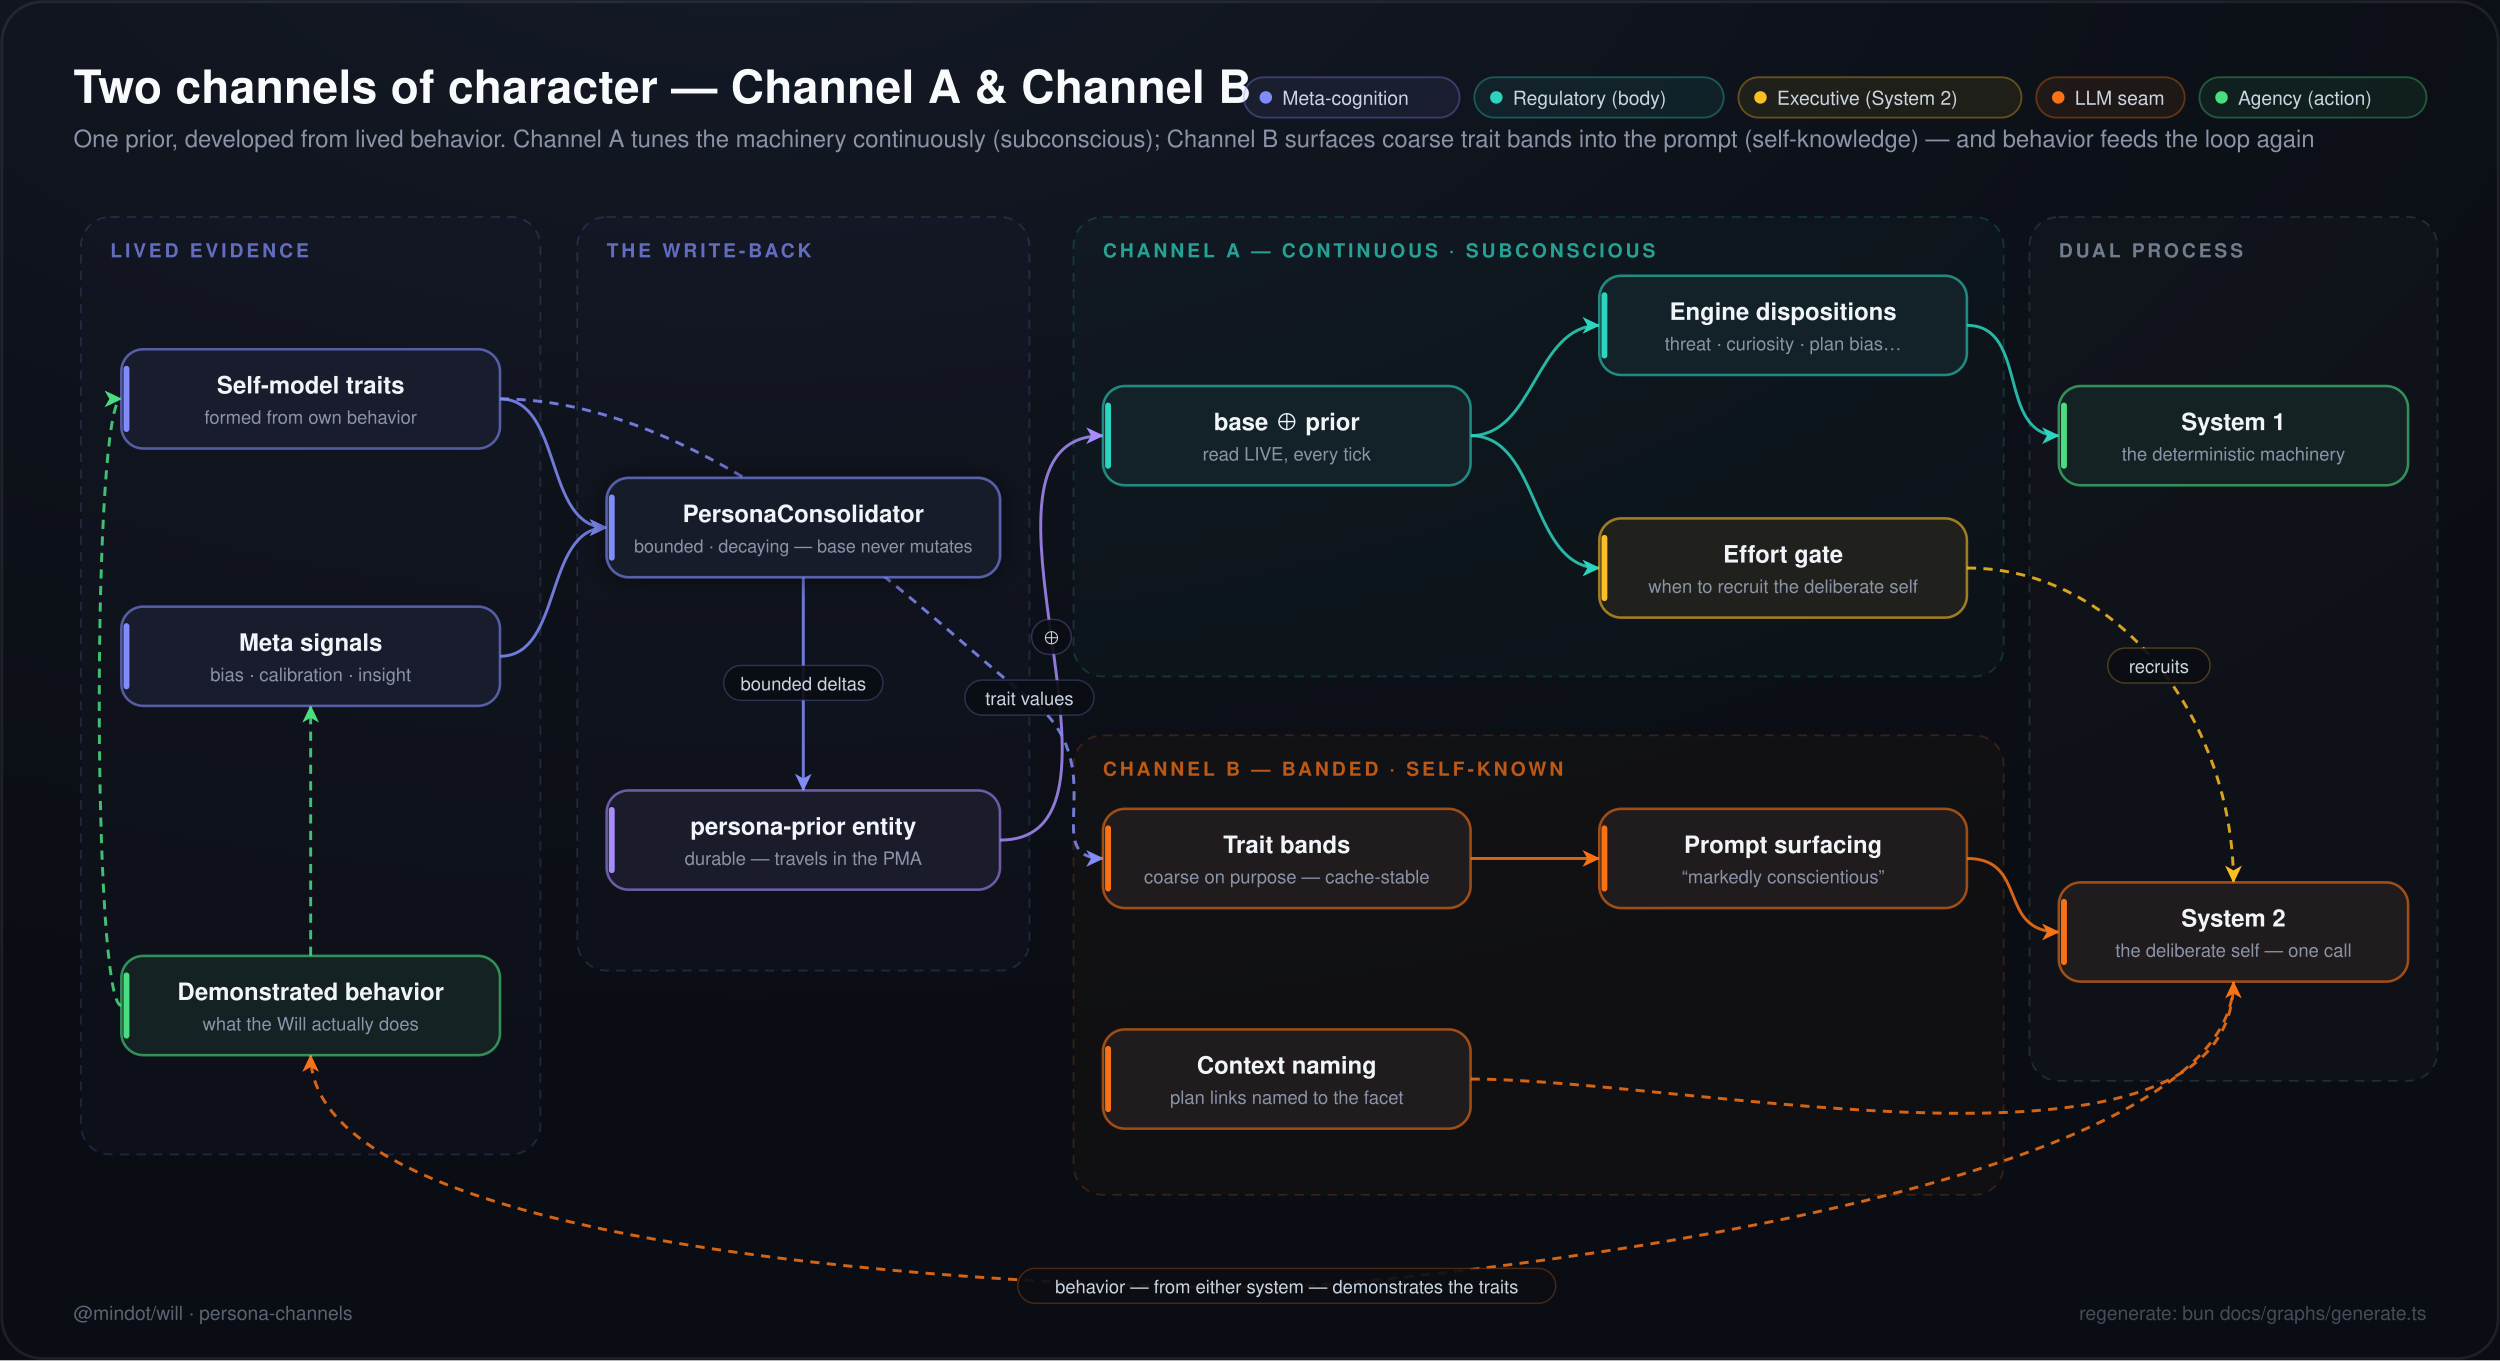
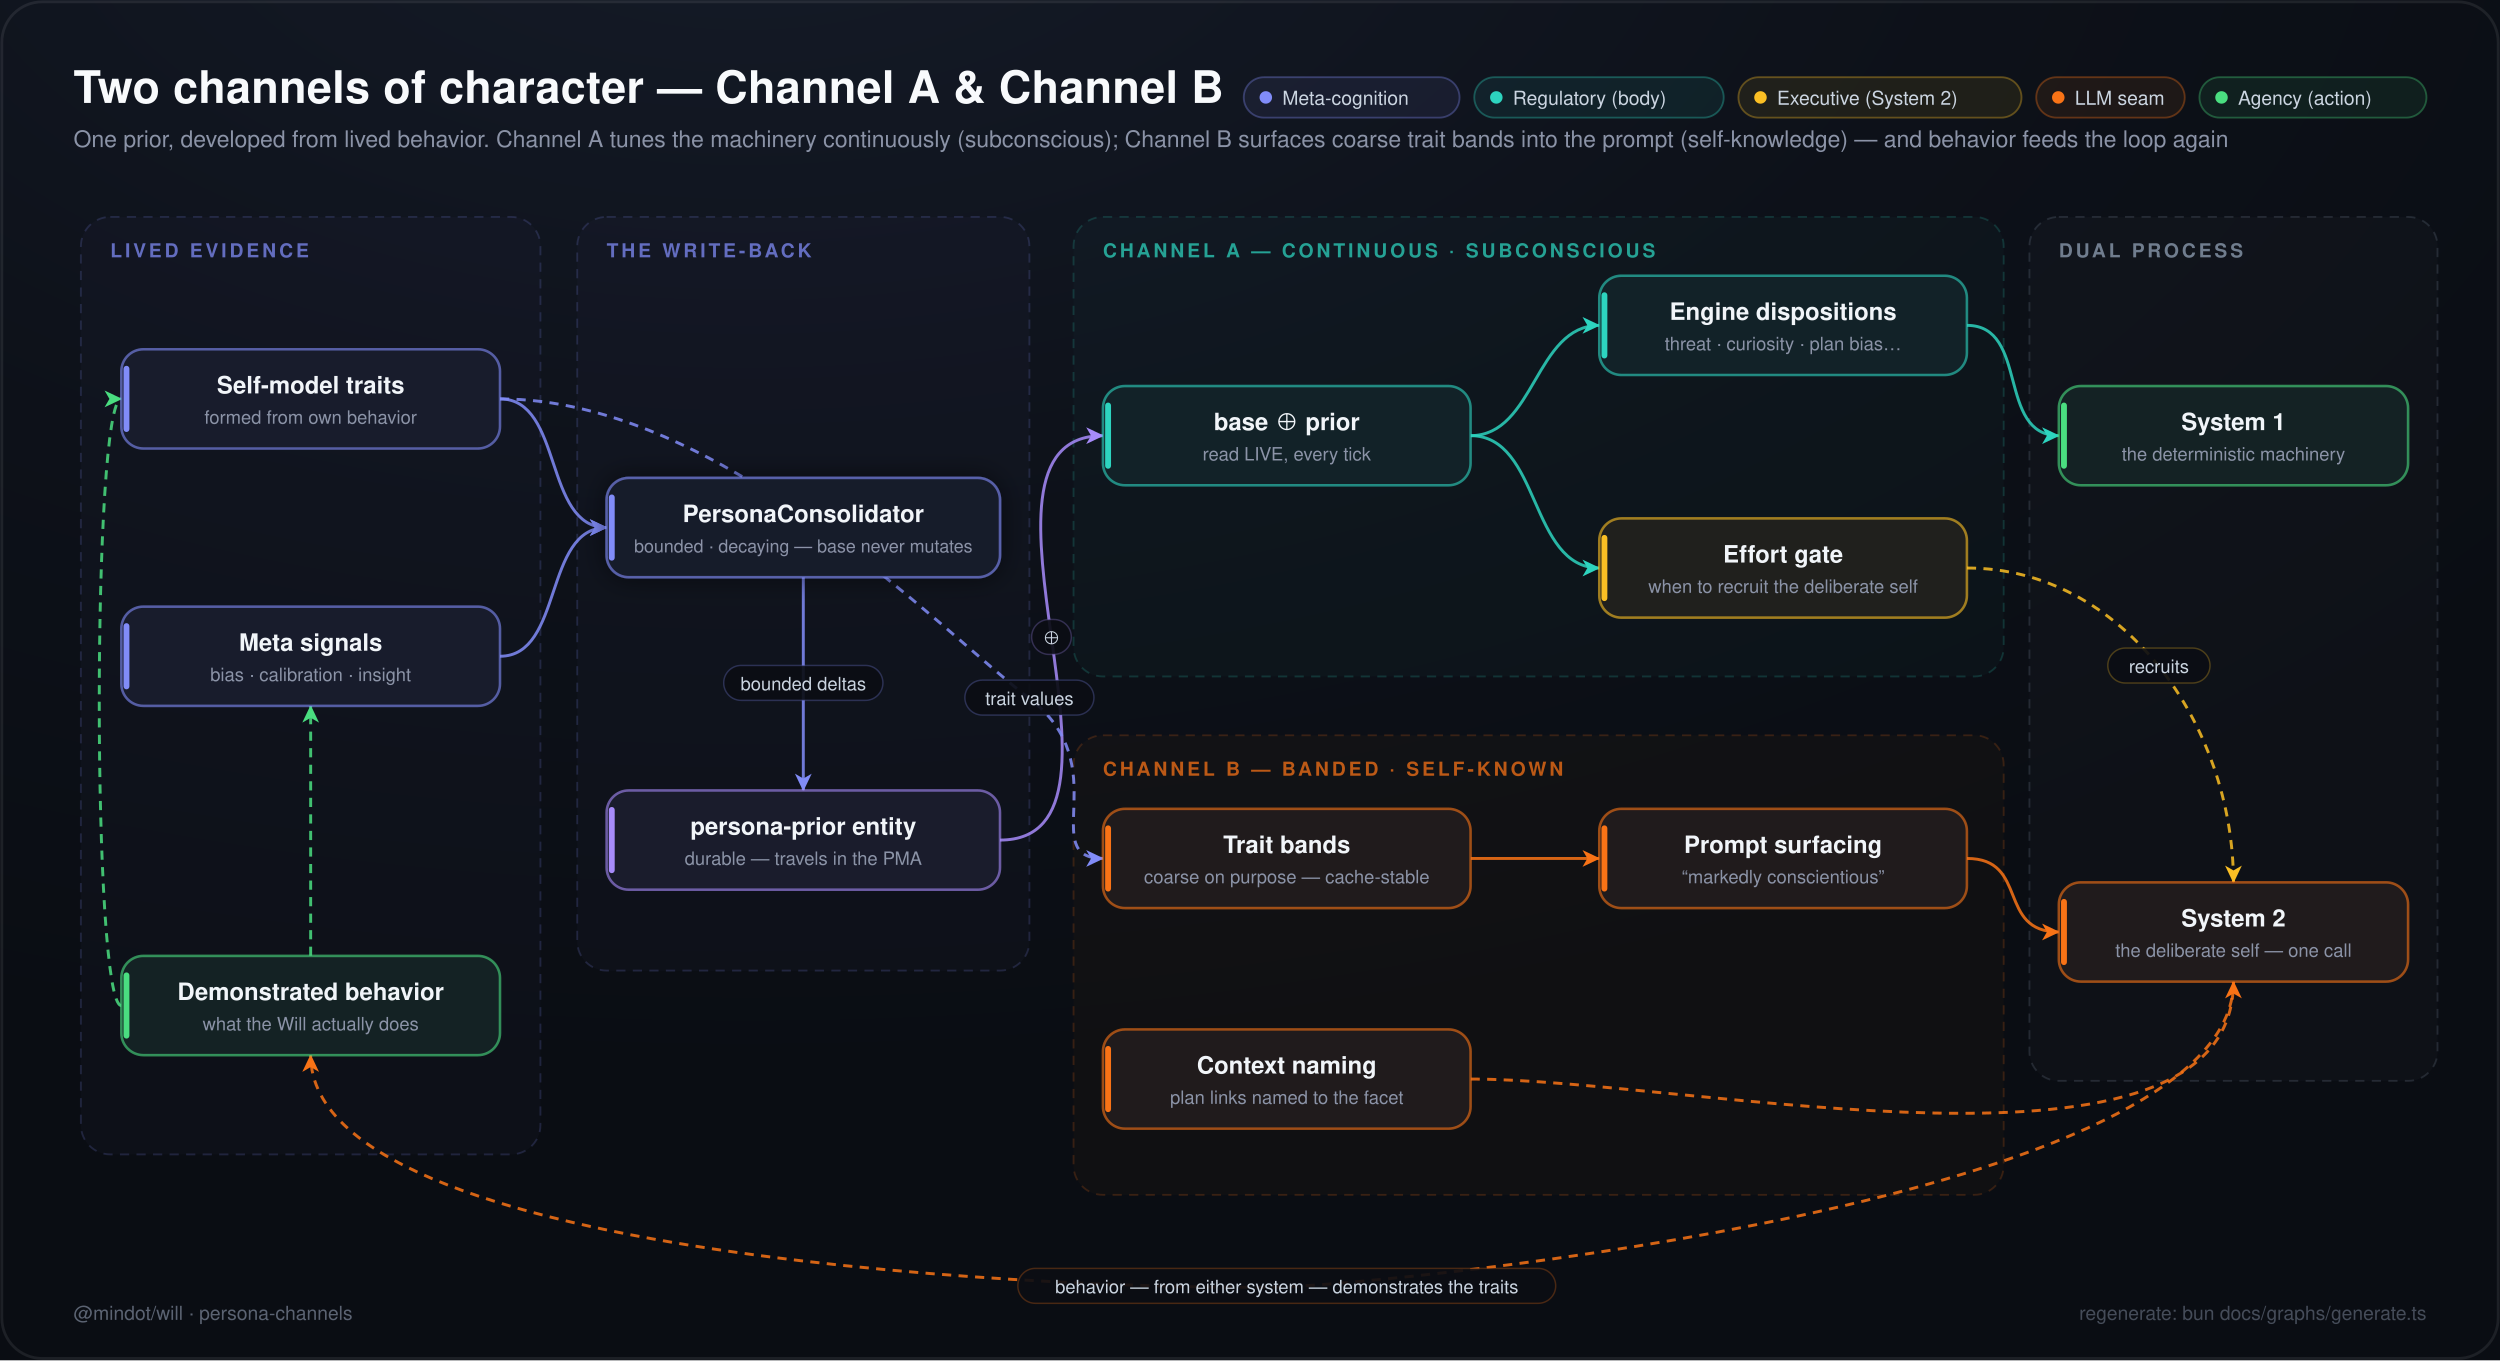
<svg xmlns="http://www.w3.org/2000/svg" width="1360" height="740" viewBox="0 0 1360 740" font-family="ui-sans-serif,-apple-system,'Segoe UI',Helvetica,Arial,sans-serif">
  <defs>
    <radialGradient id="sky" cx="30%" cy="-10%" r="90%">
      <stop offset="0%" stop-color="#151b28" />
      <stop offset="55%" stop-color="#0d1119" />
      <stop offset="100%" stop-color="#0a0d13" />
    </radialGradient>
    <filter id="glow" x="-60%" y="-60%" width="220%" height="220%">
      <feDropShadow dx="0" dy="0" stdDeviation="7" flood-opacity="0.55" />
    </filter>
    <marker id="arr-4ade80" viewBox="0 0 10 10" refX="8.4" refY="5" markerWidth="7.5" markerHeight="7.5" orient="auto-start-reverse">
      <path d="M 0.8 1.2 L 8.8 5 L 0.8 8.8 L 3 5 Z" fill="#4ade80" />
    </marker>
    <marker id="arr-818cf8" viewBox="0 0 10 10" refX="8.4" refY="5" markerWidth="7.5" markerHeight="7.5" orient="auto-start-reverse">
      <path d="M 0.8 1.2 L 8.8 5 L 0.8 8.8 L 3 5 Z" fill="#818cf8" />
    </marker>
    <marker id="arr-a78bfa" viewBox="0 0 10 10" refX="8.4" refY="5" markerWidth="7.5" markerHeight="7.5" orient="auto-start-reverse">
      <path d="M 0.8 1.2 L 8.8 5 L 0.8 8.8 L 3 5 Z" fill="#a78bfa" />
    </marker>
    <marker id="arr-2dd4bf" viewBox="0 0 10 10" refX="8.4" refY="5" markerWidth="7.5" markerHeight="7.5" orient="auto-start-reverse">
      <path d="M 0.8 1.2 L 8.8 5 L 0.8 8.8 L 3 5 Z" fill="#2dd4bf" />
    </marker>
    <marker id="arr-fbbf24" viewBox="0 0 10 10" refX="8.4" refY="5" markerWidth="7.5" markerHeight="7.5" orient="auto-start-reverse">
      <path d="M 0.8 1.2 L 8.8 5 L 0.8 8.8 L 3 5 Z" fill="#fbbf24" />
    </marker>
    <marker id="arr-f97316" viewBox="0 0 10 10" refX="8.4" refY="5" markerWidth="7.5" markerHeight="7.5" orient="auto-start-reverse">
      <path d="M 0.8 1.2 L 8.8 5 L 0.8 8.8 L 3 5 Z" fill="#f97316" />
    </marker>
  </defs>
  <rect width="1360" height="740" fill="url(#sky)" />
  <rect x="1" y="1" width="1358" height="738" rx="22" fill="none" stroke="#ffffff14" stroke-width="1.5" />
-   <text x="40" y="56" font-size="25" font-weight="700" fill="#f8fafc" letter-spacing="0.2">Two channels of character — Channel A &amp; Channel B</text>
-   <text x="40" y="80" font-size="13" fill="#8b93a7">One prior, developed from lived behavior. Channel A tunes the machinery continuously (subconscious); Channel B surfaces coarse trait bands into the prompt (self-knowledge) — and behavior feeds the loop again</text>
+   <text x="40" y="56" font-size="24.4" font-weight="700" fill="#f8fafc" letter-spacing="0.2">Two channels of character — Channel A &amp; Channel B</text>
+   <text x="40" y="80" font-size="12.5" fill="#8b93a7">One prior, developed from lived behavior. Channel A tunes the machinery continuously (subconscious); Channel B surfaces coarse trait bands into the prompt (self-knowledge) — and behavior feeds the loop again</text>
  <rect x="1196.5" y="42" width="123.5" height="22" rx="11" fill="#4ade8014" stroke="#4ade8055" stroke-width="1" />
  <circle cx="1208.5" cy="53" r="3.4" fill="#4ade80" />
  <text x="1217.5" y="57" font-size="10.5" fill="#cbd5e1">Agency (action)</text>
  <rect x="1107.7" y="42" width="80.8" height="22" rx="11" fill="#f9731614" stroke="#f9731655" stroke-width="1" />
  <circle cx="1119.7" cy="53" r="3.4" fill="#f97316" />
  <text x="1128.7" y="57" font-size="10.5" fill="#cbd5e1">LLM seam</text>
  <rect x="945.7" y="42" width="154" height="22" rx="11" fill="#fbbf2414" stroke="#fbbf2455" stroke-width="1" />
  <circle cx="957.7" cy="53" r="3.4" fill="#fbbf24" />
  <text x="966.7" y="57" font-size="10.5" fill="#cbd5e1">Executive (System 2)</text>
  <rect x="802" y="42" width="135.7" height="22" rx="11" fill="#2dd4bf14" stroke="#2dd4bf55" stroke-width="1" />
  <circle cx="814" cy="53" r="3.4" fill="#2dd4bf" />
  <text x="823" y="57" font-size="10.5" fill="#cbd5e1">Regulatory (body)</text>
  <rect x="676.6" y="42" width="117.4" height="22" rx="11" fill="#818cf814" stroke="#818cf855" stroke-width="1" />
  <circle cx="688.6" cy="53" r="3.4" fill="#818cf8" />
  <text x="697.6" y="57" font-size="10.5" fill="#cbd5e1">Meta-cognition</text>
  <rect x="44" y="118" width="250" height="510" rx="16" fill="#818cf807" stroke="#818cf82e" stroke-width="1" stroke-dasharray="5 4" />
  <text x="60" y="140" font-size="10.5" font-weight="700" letter-spacing="1.6" fill="#818cf8bb">LIVED EVIDENCE</text>
  <rect x="314" y="118" width="246" height="410" rx="16" fill="#818cf807" stroke="#818cf82e" stroke-width="1" stroke-dasharray="5 4" />
  <text x="330" y="140" font-size="10.5" font-weight="700" letter-spacing="1.6" fill="#818cf8bb">THE WRITE-BACK</text>
  <rect x="584" y="118" width="506" height="250" rx="16" fill="#2dd4bf07" stroke="#2dd4bf2e" stroke-width="1" stroke-dasharray="5 4" />
  <text x="600" y="140" font-size="10.5" font-weight="700" letter-spacing="1.6" fill="#2dd4bfbb">CHANNEL A — CONTINUOUS · SUBCONSCIOUS</text>
  <rect x="584" y="400" width="506" height="250" rx="16" fill="#f9731607" stroke="#f973162e" stroke-width="1" stroke-dasharray="5 4" />
  <text x="600" y="422" font-size="10.5" font-weight="700" letter-spacing="1.6" fill="#f97316bb">CHANNEL B — BANDED · SELF-KNOWN</text>
  <rect x="1104" y="118" width="222" height="470" rx="16" fill="#94a3b807" stroke="#94a3b82e" stroke-width="1" stroke-dasharray="5 4" />
  <text x="1120" y="140" font-size="10.5" font-weight="700" letter-spacing="1.6" fill="#94a3b8bb">DUAL PROCESS</text>
  <path d="M 66 547 C 50 547, 50 217, 66 217" fill="none" stroke="#4ade80" stroke-width="1.6" stroke-opacity="0.85" stroke-dasharray="5 4" marker-end="url(#arr-4ade80)" />
  <path d="M 169 520 C 169 468.32, 169 435.68, 169 384" fill="none" stroke="#4ade80" stroke-width="1.6" stroke-opacity="0.85" stroke-dasharray="5 4" marker-end="url(#arr-4ade80)" />
  <path d="M 272 217 C 306.544 217, 295.456 287, 330 287" fill="none" stroke="#818cf8" stroke-width="1.6" stroke-opacity="0.85" marker-end="url(#arr-818cf8)" />
  <path d="M 272 357 C 306.544 357, 295.456 287, 330 287" fill="none" stroke="#818cf8" stroke-width="1.6" stroke-opacity="0.85" marker-end="url(#arr-818cf8)" />
  <path d="M 437 314 C 437 358.08, 437 385.92, 437 430" fill="none" stroke="#818cf8" stroke-width="1.6" stroke-opacity="0.85" marker-end="url(#arr-818cf8)" />
-   <rect x="393.7" y="362" width="86.6" height="19" rx="9.5" fill="#0b0e14" fill-opacity="0.92" stroke="#818cf844" stroke-width="0.8" />
-   <text x="437" y="375.5" font-size="10" fill="#cbd5e1" text-anchor="middle">bounded deltas</text>
  <path d="M 544 457 C 630.266 457, 513.734 237, 600 237" fill="none" stroke="#a78bfa" stroke-width="1.6" stroke-opacity="0.85" marker-end="url(#arr-a78bfa)" />
-   <rect x="561.2" y="337" width="21.6" height="19" rx="9.5" fill="#0b0e14" fill-opacity="0.92" stroke="#a78bfa44" stroke-width="0.8" />
-   <text x="572" y="350.5" font-size="10" fill="#cbd5e1" text-anchor="middle">⊕</text>
  <path d="M 272 217 C 392 217, 512.281 343.629, 560 380 C 607.719 416.371, 563.613 467, 600 467" fill="none" stroke="#818cf8" stroke-width="1.6" stroke-opacity="0.85" stroke-dasharray="5 4" marker-end="url(#arr-818cf8)" />
-   <rect x="524.9" y="370" width="70.2" height="19" rx="9.5" fill="#0b0e14" fill-opacity="0.92" stroke="#818cf844" stroke-width="0.8" />
-   <text x="560" y="383.5" font-size="10" fill="#cbd5e1" text-anchor="middle">trait values</text>
  <path d="M 800 237 C 835.034 237, 834.966 177, 870 177" fill="none" stroke="#2dd4bf" stroke-width="1.6" stroke-opacity="0.85" marker-end="url(#arr-2dd4bf)" />
  <path d="M 800 237 C 838.159 237, 831.841 309, 870 309" fill="none" stroke="#2dd4bf" stroke-width="1.6" stroke-opacity="0.85" marker-end="url(#arr-2dd4bf)" />
  <path d="M 1070 177 C 1104 177, 1086 237, 1120 237" fill="none" stroke="#2dd4bf" stroke-width="1.6" stroke-opacity="0.85" marker-end="url(#arr-2dd4bf)" />
  <path d="M 1070 309 C 1155.196 309, 1215 394.804, 1215 480" fill="none" stroke="#fbbf24" stroke-width="1.6" stroke-opacity="0.85" stroke-dasharray="5 4" marker-end="url(#arr-fbbf24)" />
-   <rect x="1146.649" y="352.551" width="55.6" height="19" rx="9.5" fill="#0b0e14" fill-opacity="0.92" stroke="#fbbf2444" stroke-width="0.8" />
-   <text x="1174.449" y="366.051" font-size="10" fill="#cbd5e1" text-anchor="middle">recruits</text>
  <path d="M 800 467 C 834 467, 836 467, 870 467" fill="none" stroke="#f97316" stroke-width="1.6" stroke-opacity="0.85" marker-end="url(#arr-f97316)" />
  <path d="M 1070 467 C 1104 467, 1086 507, 1120 507" fill="none" stroke="#f97316" stroke-width="1.6" stroke-opacity="0.85" marker-end="url(#arr-f97316)" />
  <path d="M 800 587 C 920 587, 1215 654, 1215 534" fill="none" stroke="#f97316" stroke-width="1.6" stroke-opacity="0.85" stroke-dasharray="5 4" marker-end="url(#arr-f97316)" />
  <path d="M 1215 534 C 1215 654, 759.956 697.707, 700 700 C 640.044 702.293, 169 694, 169 574" fill="none" stroke="#f97316" stroke-width="1.6" stroke-opacity="0.85" stroke-dasharray="5 4" marker-end="url(#arr-f97316)" />
-   <rect x="553.7" y="690" width="292.6" height="19" rx="9.5" fill="#0b0e14" fill-opacity="0.92" stroke="#f9731644" stroke-width="0.8" />
-   <text x="700" y="703.5" font-size="10" fill="#cbd5e1" text-anchor="middle">behavior — from either system — demonstrates the traits</text>
  <g>
    <rect x="66" y="190" width="206" height="54" rx="12" fill="#10141d" stroke="#818cf899" stroke-width="1.4" />
    <rect x="66" y="190" width="206" height="54" rx="12" fill="#818cf812" />
    <rect x="67.2" y="199" width="3.2" height="36" rx="1.6" fill="#818cf8" />
    <text x="169" y="214" font-size="13" font-weight="600" fill="#f1f5f9" text-anchor="middle">Self-model traits</text>
    <text x="169" y="230.5" font-size="10" fill="#8b93a7" text-anchor="middle">formed from own behavior</text>
  </g>
  <g>
    <rect x="66" y="330" width="206" height="54" rx="12" fill="#10141d" stroke="#818cf899" stroke-width="1.4" />
    <rect x="66" y="330" width="206" height="54" rx="12" fill="#818cf812" />
    <rect x="67.2" y="339" width="3.2" height="36" rx="1.6" fill="#818cf8" />
    <text x="169" y="354" font-size="13" font-weight="600" fill="#f1f5f9" text-anchor="middle">Meta signals</text>
    <text x="169" y="370.5" font-size="10" fill="#8b93a7" text-anchor="middle">bias · calibration · insight</text>
  </g>
  <g>
    <rect x="66" y="520" width="206" height="54" rx="12" fill="#10141d" stroke="#4ade8099" stroke-width="1.4" />
    <rect x="66" y="520" width="206" height="54" rx="12" fill="#4ade8012" />
    <rect x="67.2" y="529" width="3.2" height="36" rx="1.6" fill="#4ade80" />
    <text x="169" y="544" font-size="13" font-weight="600" fill="#f1f5f9" text-anchor="middle">Demonstrated behavior</text>
    <text x="169" y="560.5" font-size="10" fill="#8b93a7" text-anchor="middle">what the Will actually does</text>
  </g>
  <g filter="url(#glow)" color="#818cf8">
    <rect x="330" y="260" width="214" height="54" rx="12" fill="#10141d" stroke="#818cf899" stroke-width="1.4" />
    <rect x="330" y="260" width="214" height="54" rx="12" fill="#818cf812" />
    <rect x="331.2" y="269" width="3.2" height="36" rx="1.6" fill="#818cf8" />
    <text x="437" y="284" font-size="13" font-weight="600" fill="#f1f5f9" text-anchor="middle">PersonaConsolidator</text>
    <text x="437" y="300.5" font-size="9.7" fill="#8b93a7" text-anchor="middle">bounded · decaying — base never mutates</text>
  </g>
  <g>
    <rect x="330" y="430" width="214" height="54" rx="12" fill="#10141d" stroke="#a78bfa99" stroke-width="1.4" />
    <rect x="330" y="430" width="214" height="54" rx="12" fill="#a78bfa12" />
    <rect x="331.2" y="439" width="3.2" height="36" rx="1.6" fill="#a78bfa" />
    <text x="437" y="454" font-size="13" font-weight="600" fill="#f1f5f9" text-anchor="middle">persona-prior entity</text>
    <text x="437" y="470.5" font-size="10" fill="#8b93a7" text-anchor="middle">durable — travels in the PMA</text>
  </g>
  <g>
    <rect x="600" y="210" width="200" height="54" rx="12" fill="#10141d" stroke="#2dd4bf99" stroke-width="1.4" />
    <rect x="600" y="210" width="200" height="54" rx="12" fill="#2dd4bf12" />
    <rect x="601.2" y="219" width="3.2" height="36" rx="1.6" fill="#2dd4bf" />
    <text x="700" y="234" font-size="13" font-weight="600" fill="#f1f5f9" text-anchor="middle">base ⊕ prior</text>
    <text x="700" y="250.5" font-size="10" fill="#8b93a7" text-anchor="middle">read LIVE, every tick</text>
  </g>
  <g>
    <rect x="870" y="150" width="200" height="54" rx="12" fill="#10141d" stroke="#2dd4bf99" stroke-width="1.4" />
    <rect x="870" y="150" width="200" height="54" rx="12" fill="#2dd4bf12" />
    <rect x="871.2" y="159" width="3.2" height="36" rx="1.6" fill="#2dd4bf" />
    <text x="970" y="174" font-size="13" font-weight="600" fill="#f1f5f9" text-anchor="middle">Engine dispositions</text>
    <text x="970" y="190.5" font-size="10" fill="#8b93a7" text-anchor="middle">threat · curiosity · plan bias…</text>
  </g>
  <g>
    <rect x="870" y="282" width="200" height="54" rx="12" fill="#10141d" stroke="#fbbf2499" stroke-width="1.4" />
    <rect x="870" y="282" width="200" height="54" rx="12" fill="#fbbf2412" />
    <rect x="871.2" y="291" width="3.2" height="36" rx="1.6" fill="#fbbf24" />
    <text x="970" y="306" font-size="13" font-weight="600" fill="#f1f5f9" text-anchor="middle">Effort gate</text>
    <text x="970" y="322.5" font-size="10" fill="#8b93a7" text-anchor="middle">when to recruit the deliberate self</text>
  </g>
  <g>
    <rect x="600" y="440" width="200" height="54" rx="12" fill="#10141d" stroke="#f9731699" stroke-width="1.4" />
    <rect x="600" y="440" width="200" height="54" rx="12" fill="#f9731612" />
    <rect x="601.2" y="449" width="3.2" height="36" rx="1.6" fill="#f97316" />
    <text x="700" y="464" font-size="13" font-weight="600" fill="#f1f5f9" text-anchor="middle">Trait bands</text>
    <text x="700" y="480.5" font-size="10" fill="#8b93a7" text-anchor="middle">coarse on purpose — cache-stable</text>
  </g>
  <g>
    <rect x="870" y="440" width="200" height="54" rx="12" fill="#10141d" stroke="#f9731699" stroke-width="1.4" />
    <rect x="870" y="440" width="200" height="54" rx="12" fill="#f9731612" />
    <rect x="871.2" y="449" width="3.2" height="36" rx="1.6" fill="#f97316" />
    <text x="970" y="464" font-size="13" font-weight="600" fill="#f1f5f9" text-anchor="middle">Prompt surfacing</text>
    <text x="970" y="480.5" font-size="10" fill="#8b93a7" text-anchor="middle">“markedly conscientious”</text>
  </g>
  <g>
    <rect x="600" y="560" width="200" height="54" rx="12" fill="#10141d" stroke="#f9731699" stroke-width="1.4" />
    <rect x="600" y="560" width="200" height="54" rx="12" fill="#f9731612" />
    <rect x="601.2" y="569" width="3.2" height="36" rx="1.6" fill="#f97316" />
    <text x="700" y="584" font-size="13" font-weight="600" fill="#f1f5f9" text-anchor="middle">Context naming</text>
    <text x="700" y="600.5" font-size="10" fill="#8b93a7" text-anchor="middle">plan links named to the facet</text>
  </g>
  <g>
    <rect x="1120" y="210" width="190" height="54" rx="12" fill="#10141d" stroke="#4ade8099" stroke-width="1.4" />
    <rect x="1120" y="210" width="190" height="54" rx="12" fill="#4ade8012" />
    <rect x="1121.2" y="219" width="3.2" height="36" rx="1.6" fill="#4ade80" />
    <text x="1215" y="234" font-size="13" font-weight="600" fill="#f1f5f9" text-anchor="middle">System 1</text>
    <text x="1215" y="250.5" font-size="10" fill="#8b93a7" text-anchor="middle">the deterministic machinery</text>
  </g>
  <g>
    <rect x="1120" y="480" width="190" height="54" rx="12" fill="#10141d" stroke="#f9731699" stroke-width="1.4" />
    <rect x="1120" y="480" width="190" height="54" rx="12" fill="#f9731612" />
    <rect x="1121.2" y="489" width="3.2" height="36" rx="1.6" fill="#f97316" />
    <text x="1215" y="504" font-size="13" font-weight="600" fill="#f1f5f9" text-anchor="middle">System 2</text>
    <text x="1215" y="520.5" font-size="10" fill="#8b93a7" text-anchor="middle">the deliberate self — one call</text>
  </g>
+   <rect x="393.7" y="362" width="86.6" height="19" rx="9.5" fill="#0b0e14" fill-opacity="0.92" stroke="#818cf844" stroke-width="0.8" />
+   <text x="437" y="375.5" font-size="10" fill="#cbd5e1" text-anchor="middle">bounded deltas</text>
+   <rect x="561.2" y="337" width="21.6" height="19" rx="9.5" fill="#0b0e14" fill-opacity="0.92" stroke="#a78bfa44" stroke-width="0.8" />
+   <text x="572" y="350.5" font-size="10" fill="#cbd5e1" text-anchor="middle">⊕</text>
+   <rect x="524.9" y="370" width="70.2" height="19" rx="9.5" fill="#0b0e14" fill-opacity="0.92" stroke="#818cf844" stroke-width="0.8" />
+   <text x="560" y="383.5" font-size="10" fill="#cbd5e1" text-anchor="middle">trait values</text>
+   <rect x="1146.649" y="352.551" width="55.6" height="19" rx="9.5" fill="#0b0e14" fill-opacity="0.92" stroke="#fbbf2444" stroke-width="0.8" />
+   <text x="1174.449" y="366.051" font-size="10" fill="#cbd5e1" text-anchor="middle">recruits</text>
+   <rect x="553.7" y="690" width="292.6" height="19" rx="9.5" fill="#0b0e14" fill-opacity="0.92" stroke="#f9731644" stroke-width="0.8" />
+   <text x="700" y="703.5" font-size="10" fill="#cbd5e1" text-anchor="middle">behavior — from either system — demonstrates the traits</text>
  <text x="40" y="718" font-size="10.5" fill="#5b6372">@mindot/will · persona-channels</text>
  <text x="1320" y="718" font-size="10.5" fill="#454c59" text-anchor="end">regenerate: bun docs/graphs/generate.ts</text>
</svg>
